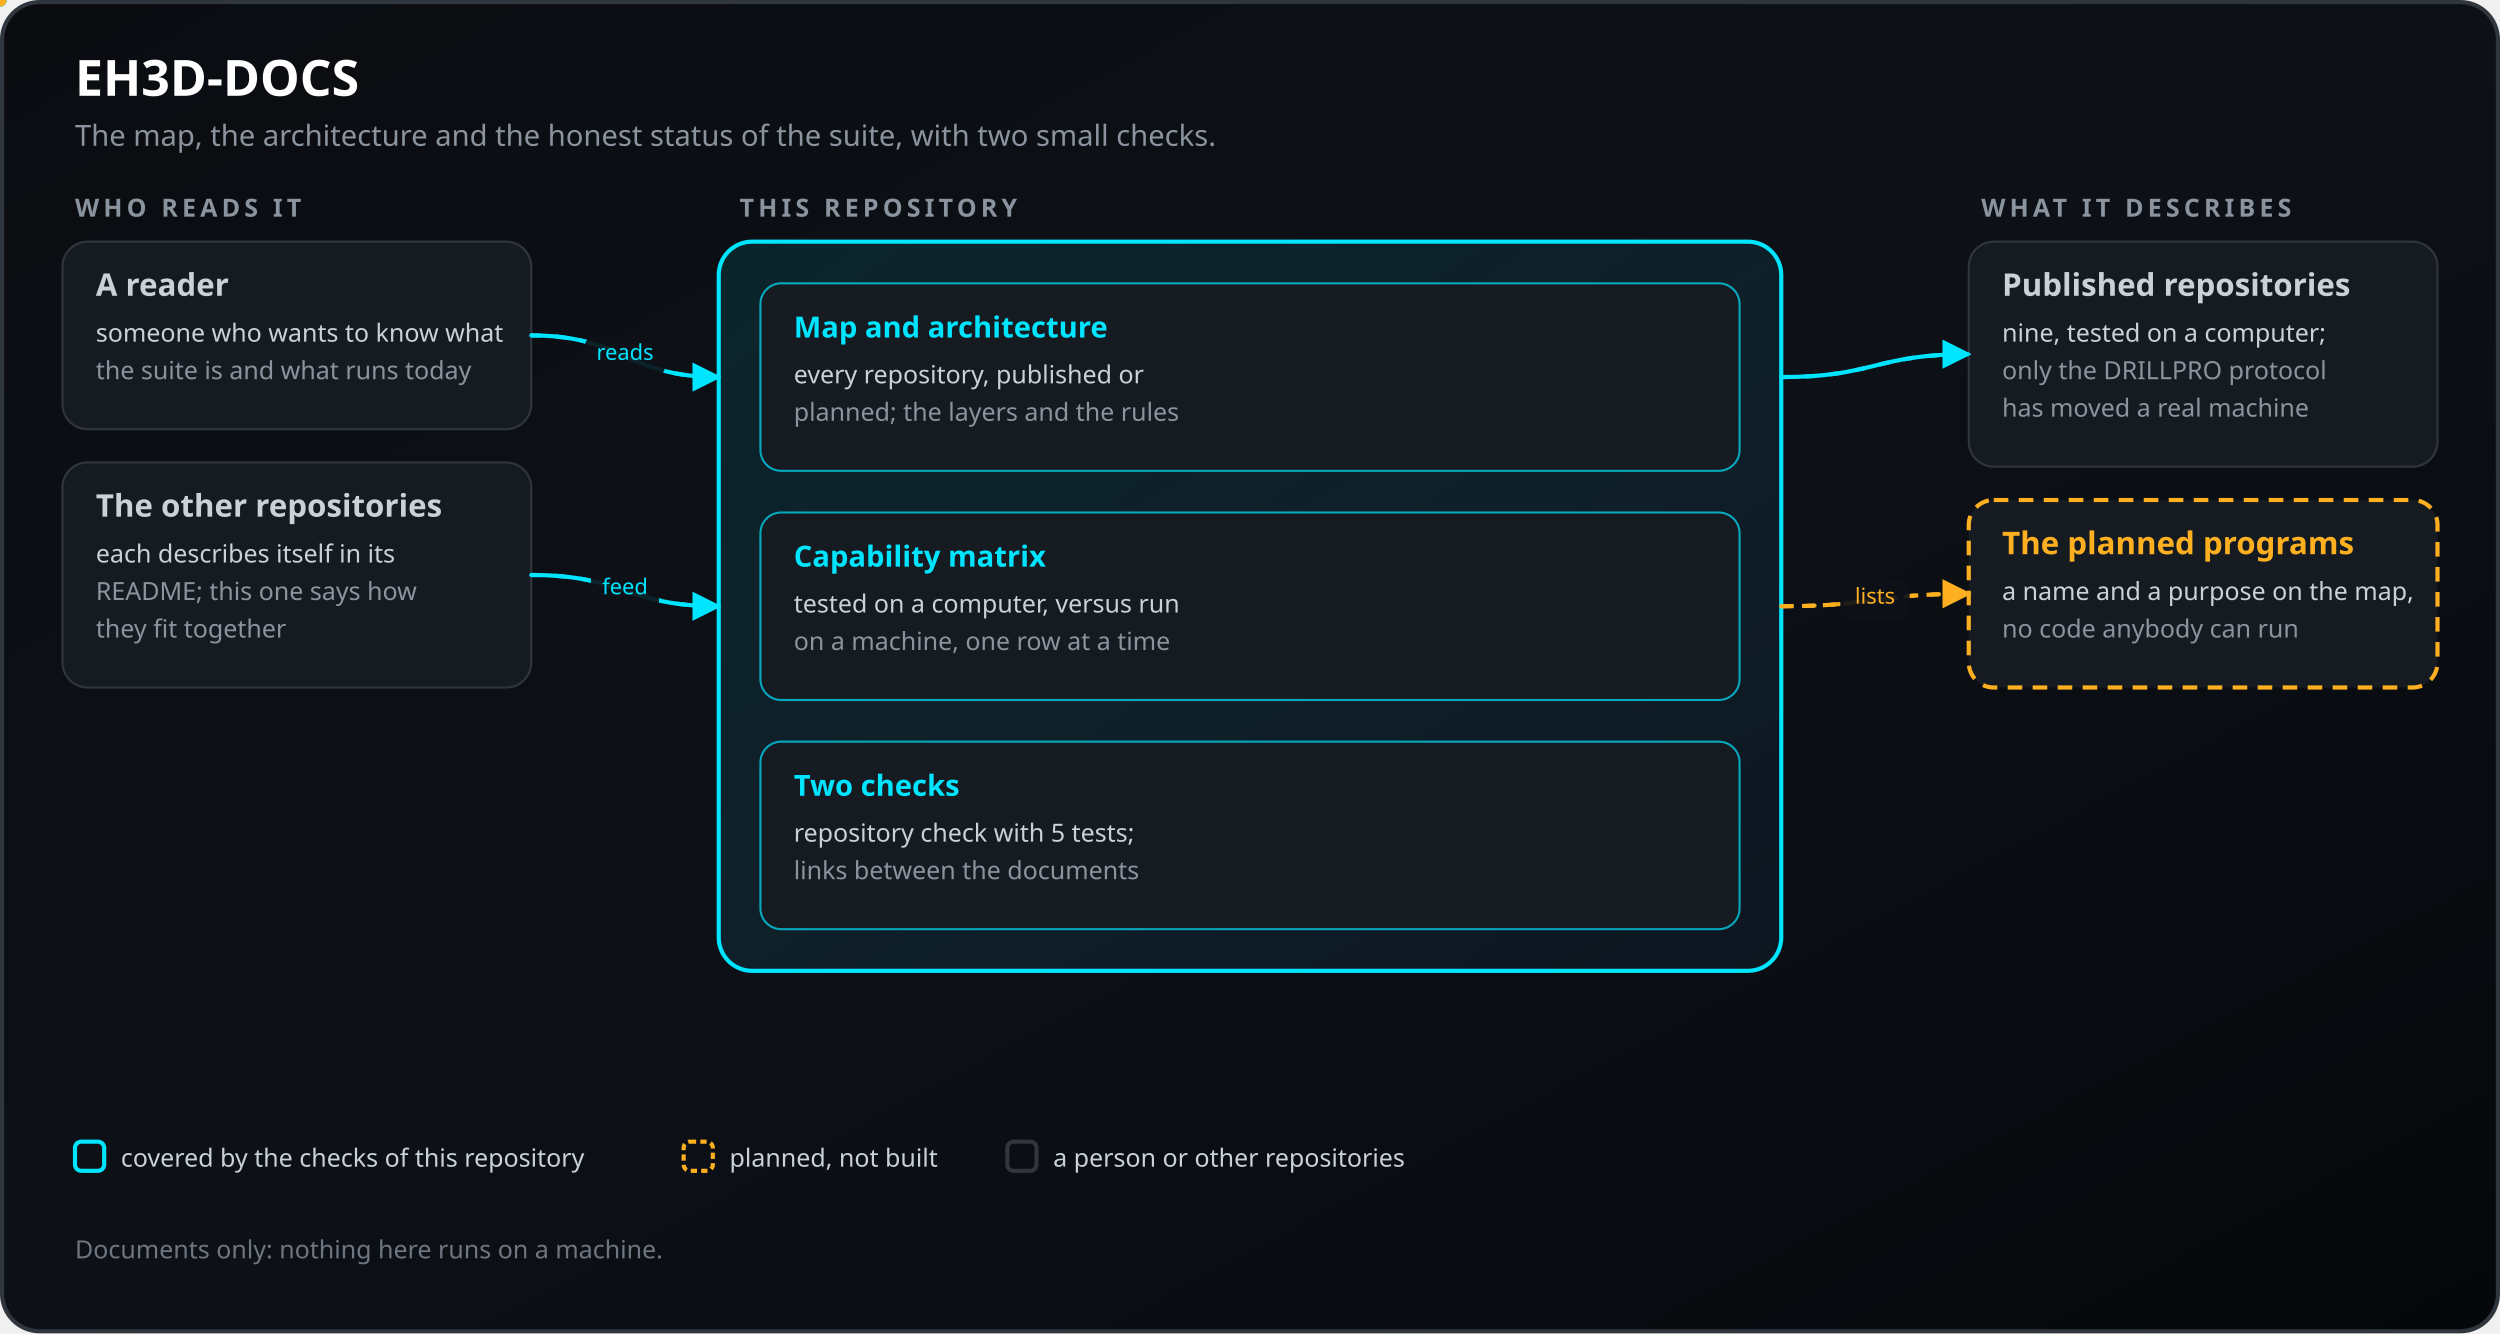
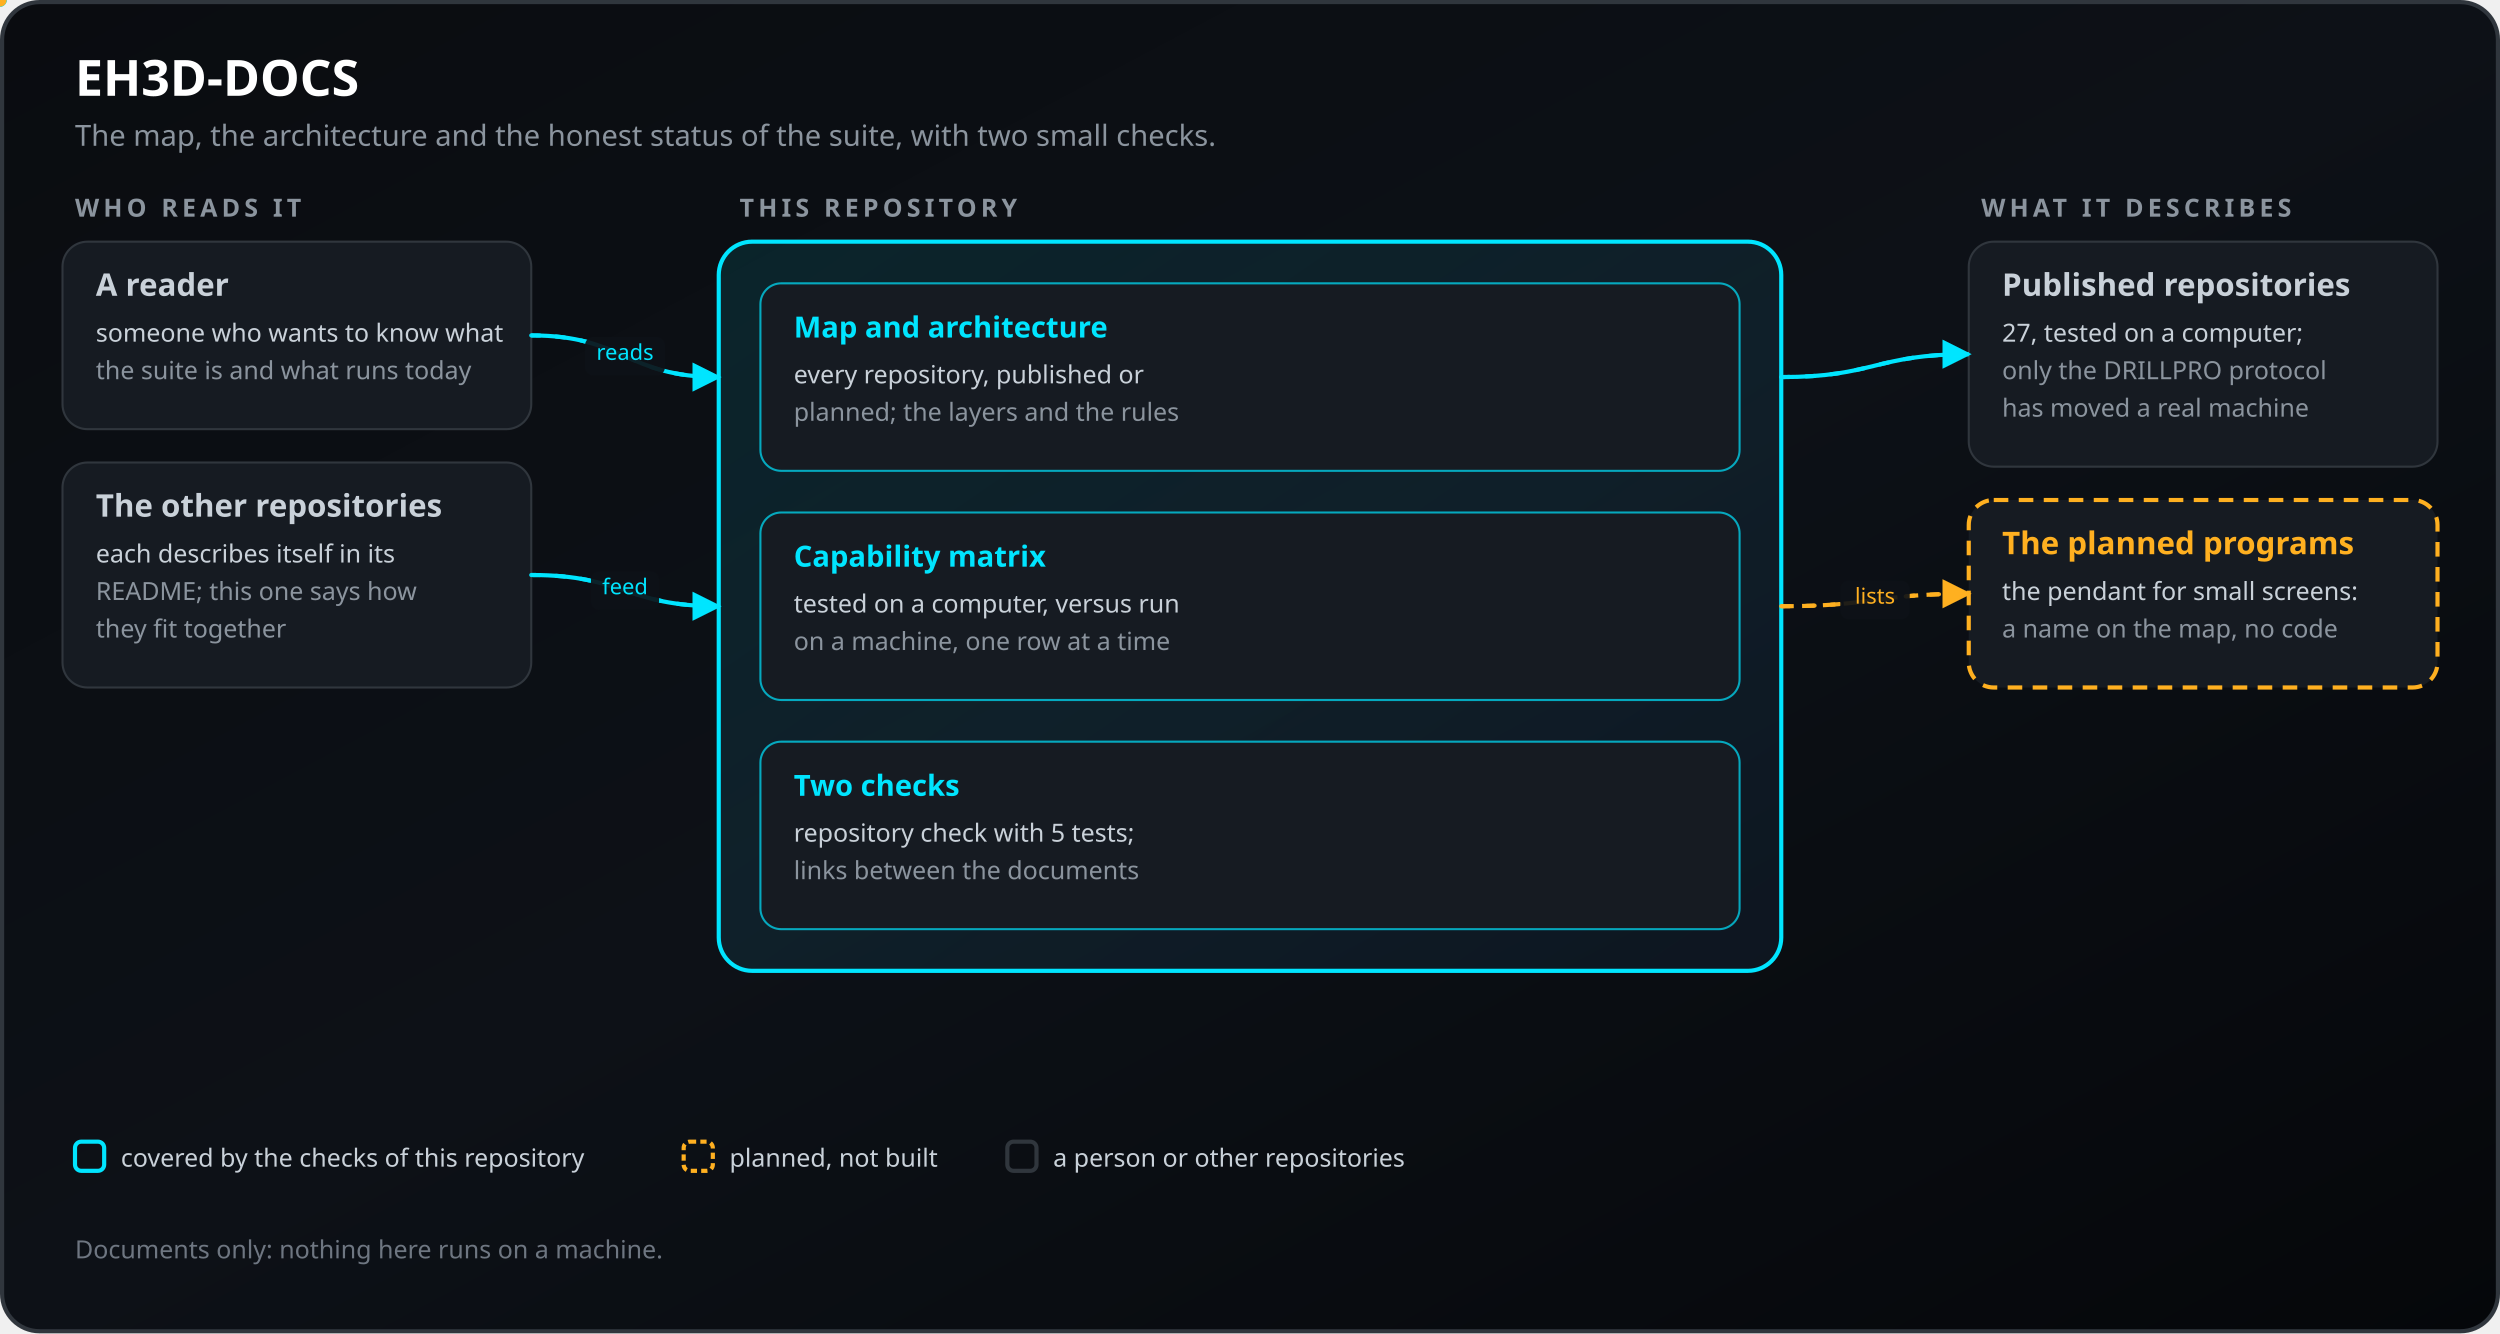
<svg xmlns="http://www.w3.org/2000/svg" viewBox="0 0 1200 640" width="1200" height="640" role="img" aria-labelledby="t d" font-family="'Segoe UI','Noto Sans','Noto Sans CJK SC','Microsoft YaHei','Yu Gothic','Helvetica Neue',Helvetica,Arial,sans-serif">
  <defs>
    <linearGradient id="bg" x1="0" y1="0" x2="1" y2="1">
      <stop offset="0" stop-color="#0A0C10" />
      <stop offset="0.5" stop-color="#0D1117" />
      <stop offset="1" stop-color="#05070A" />
    </linearGradient>
    <linearGradient id="card" x1="0" y1="0" x2="1" y2="1">
      <stop offset="0" stop-color="#121821" />
      <stop offset="1" stop-color="#0B0F15" />
    </linearGradient>
    <linearGradient id="line" x1="0" y1="0" x2="1" y2="0">
      <stop offset="0" stop-color="#00E5FF" />
      <stop offset="1" stop-color="#FF0055" />
    </linearGradient>
    <filter id="glow" x="-50%" y="-50%" width="200%" height="200%">
      <feGaussianBlur stdDeviation="3" result="b" />
      <feMerge>
        <feMergeNode in="b" />
        <feMergeNode in="SourceGraphic" />
      </feMerge>
    </filter>
    <linearGradient id="svc" x1="0" y1="0" x2="1" y2="1">
      <stop offset="0" stop-color="#00E5FF" stop-opacity="0.10" />
      <stop offset="1" stop-color="#4DA3FF" stop-opacity="0.06" />
    </linearGradient>
    <marker id="m00E5FF" viewBox="0 0 10 10" refX="9" refY="5" markerWidth="7" markerHeight="7" orient="auto-start-reverse">
      <path d="M0 0L10 5L0 10z" fill="#00E5FF" />
    </marker>
    <marker id="mFFB020" viewBox="0 0 10 10" refX="9" refY="5" markerWidth="7" markerHeight="7" orient="auto-start-reverse">
      <path d="M0 0L10 5L0 10z" fill="#FFB020" />
    </marker>
    <marker id="m30363D" viewBox="0 0 10 10" refX="9" refY="5" markerWidth="7" markerHeight="7" orient="auto-start-reverse">
      <path d="M0 0L10 5L0 10z" fill="#8B949E" />
    </marker>
  </defs>
  <rect x="1" y="1" width="1198" height="638" rx="18" fill="url(#bg)" stroke="#30363D" stroke-width="2" />
  <text x="36" y="46" font-family="'Segoe UI','Noto Sans','Noto Sans CJK SC','Microsoft YaHei','Yu Gothic','Helvetica Neue',Helvetica,Arial,sans-serif" font-size="24" font-weight="700" fill="#FFFFFF" text-anchor="start">EH3D-DOCS</text>
  <text x="36" y="70" font-family="'Segoe UI','Noto Sans','Noto Sans CJK SC','Microsoft YaHei','Yu Gothic','Helvetica Neue',Helvetica,Arial,sans-serif" font-size="14" font-weight="400" fill="#8B949E" text-anchor="start">The map, the architecture and the honest status of the suite, with two small checks.</text>
  <text x="36" y="104" font-family="'Segoe UI','Noto Sans','Noto Sans CJK SC','Microsoft YaHei','Yu Gothic','Helvetica Neue',Helvetica,Arial,sans-serif" font-size="12" font-weight="700" fill="#8B949E" text-anchor="start" letter-spacing="2">WHO READS IT</text>
  <text x="355" y="104" font-family="'Segoe UI','Noto Sans','Noto Sans CJK SC','Microsoft YaHei','Yu Gothic','Helvetica Neue',Helvetica,Arial,sans-serif" font-size="12" font-weight="700" fill="#8B949E" text-anchor="start" letter-spacing="2">THIS REPOSITORY</text>
  <text x="951" y="104" font-family="'Segoe UI','Noto Sans','Noto Sans CJK SC','Microsoft YaHei','Yu Gothic','Helvetica Neue',Helvetica,Arial,sans-serif" font-size="12" font-weight="700" fill="#8B949E" text-anchor="start" letter-spacing="2">WHAT IT DESCRIBES</text>
  <rect x="345" y="116" width="510" height="350" rx="16" fill="url(#svc)" stroke="#00E5FF" stroke-width="2">
    <animate attributeName="stroke-opacity" values="0.55;1;0.55" dur="4s" repeatCount="indefinite" />
  </rect>
  <rect x="30" y="116" width="225" height="90" rx="12" fill="#161B22" stroke="#30363D" stroke-width="1" />
  <text x="46" y="142" font-family="'Segoe UI','Noto Sans','Noto Sans CJK SC','Microsoft YaHei','Yu Gothic','Helvetica Neue',Helvetica,Arial,sans-serif" font-size="15" font-weight="700" fill="#C9D1D9" text-anchor="start">A reader</text>
  <text x="46" y="164" font-family="'Segoe UI','Noto Sans','Noto Sans CJK SC','Microsoft YaHei','Yu Gothic','Helvetica Neue',Helvetica,Arial,sans-serif" font-size="12" font-weight="400" fill="#C9D1D9" text-anchor="start">someone who wants to know what</text>
  <text x="46" y="182" font-family="'Segoe UI','Noto Sans','Noto Sans CJK SC','Microsoft YaHei','Yu Gothic','Helvetica Neue',Helvetica,Arial,sans-serif" font-size="12" font-weight="400" fill="#8B949E" text-anchor="start">the suite is and what runs today</text>
  <rect x="30" y="222" width="225" height="108" rx="12" fill="#161B22" stroke="#30363D" stroke-width="1" />
  <text x="46" y="248" font-family="'Segoe UI','Noto Sans','Noto Sans CJK SC','Microsoft YaHei','Yu Gothic','Helvetica Neue',Helvetica,Arial,sans-serif" font-size="15" font-weight="700" fill="#C9D1D9" text-anchor="start">The other repositories</text>
  <text x="46" y="270" font-family="'Segoe UI','Noto Sans','Noto Sans CJK SC','Microsoft YaHei','Yu Gothic','Helvetica Neue',Helvetica,Arial,sans-serif" font-size="12" font-weight="400" fill="#C9D1D9" text-anchor="start">each describes itself in its</text>
  <text x="46" y="288" font-family="'Segoe UI','Noto Sans','Noto Sans CJK SC','Microsoft YaHei','Yu Gothic','Helvetica Neue',Helvetica,Arial,sans-serif" font-size="12" font-weight="400" fill="#8B949E" text-anchor="start">README; this one says how</text>
  <text x="46" y="306" font-family="'Segoe UI','Noto Sans','Noto Sans CJK SC','Microsoft YaHei','Yu Gothic','Helvetica Neue',Helvetica,Arial,sans-serif" font-size="12" font-weight="400" fill="#8B949E" text-anchor="start">they fit together</text>
  <rect x="365" y="136" width="470" height="90" rx="10" fill="#161B22" stroke="#00E5FF" stroke-width="1" stroke-opacity="0.7">
    <animate attributeName="stroke-opacity" values="0.45;1;0.45;0.45" keyTimes="0;0.08;0.2;1" dur="6s" begin="0s" repeatCount="indefinite" />
    <animate attributeName="stroke-width" values="1;2.4;1;1" keyTimes="0;0.08;0.2;1" dur="6s" begin="0s" repeatCount="indefinite" />
  </rect>
  <text x="381" y="162" font-family="'Segoe UI','Noto Sans','Noto Sans CJK SC','Microsoft YaHei','Yu Gothic','Helvetica Neue',Helvetica,Arial,sans-serif" font-size="14" font-weight="700" fill="#00E5FF" text-anchor="start">Map and architecture</text>
  <text x="381" y="184" font-family="'Segoe UI','Noto Sans','Noto Sans CJK SC','Microsoft YaHei','Yu Gothic','Helvetica Neue',Helvetica,Arial,sans-serif" font-size="12" font-weight="400" fill="#C9D1D9" text-anchor="start">every repository, published or</text>
  <text x="381" y="202" font-family="'Segoe UI','Noto Sans','Noto Sans CJK SC','Microsoft YaHei','Yu Gothic','Helvetica Neue',Helvetica,Arial,sans-serif" font-size="12" font-weight="400" fill="#8B949E" text-anchor="start">planned; the layers and the rules</text>
  <rect x="365" y="246" width="470" height="90" rx="10" fill="#161B22" stroke="#00E5FF" stroke-width="1" stroke-opacity="0.7">
    <animate attributeName="stroke-opacity" values="0.45;1;0.45;0.45" keyTimes="0;0.08;0.2;1" dur="6s" begin="1s" repeatCount="indefinite" />
    <animate attributeName="stroke-width" values="1;2.4;1;1" keyTimes="0;0.08;0.2;1" dur="6s" begin="1s" repeatCount="indefinite" />
  </rect>
  <text x="381" y="272" font-family="'Segoe UI','Noto Sans','Noto Sans CJK SC','Microsoft YaHei','Yu Gothic','Helvetica Neue',Helvetica,Arial,sans-serif" font-size="14" font-weight="700" fill="#00E5FF" text-anchor="start">Capability matrix</text>
  <text x="381" y="294" font-family="'Segoe UI','Noto Sans','Noto Sans CJK SC','Microsoft YaHei','Yu Gothic','Helvetica Neue',Helvetica,Arial,sans-serif" font-size="12" font-weight="400" fill="#C9D1D9" text-anchor="start">tested on a computer, versus run</text>
  <text x="381" y="312" font-family="'Segoe UI','Noto Sans','Noto Sans CJK SC','Microsoft YaHei','Yu Gothic','Helvetica Neue',Helvetica,Arial,sans-serif" font-size="12" font-weight="400" fill="#8B949E" text-anchor="start">on a machine, one row at a time</text>
  <rect x="365" y="356" width="470" height="90" rx="10" fill="#161B22" stroke="#00E5FF" stroke-width="1" stroke-opacity="0.7">
    <animate attributeName="stroke-opacity" values="0.45;1;0.45;0.45" keyTimes="0;0.08;0.2;1" dur="6s" begin="2s" repeatCount="indefinite" />
    <animate attributeName="stroke-width" values="1;2.4;1;1" keyTimes="0;0.08;0.2;1" dur="6s" begin="2s" repeatCount="indefinite" />
  </rect>
  <text x="381" y="382" font-family="'Segoe UI','Noto Sans','Noto Sans CJK SC','Microsoft YaHei','Yu Gothic','Helvetica Neue',Helvetica,Arial,sans-serif" font-size="14" font-weight="700" fill="#00E5FF" text-anchor="start">Two checks</text>
  <text x="381" y="404" font-family="'Segoe UI','Noto Sans','Noto Sans CJK SC','Microsoft YaHei','Yu Gothic','Helvetica Neue',Helvetica,Arial,sans-serif" font-size="12" font-weight="400" fill="#C9D1D9" text-anchor="start">repository check with 5 tests;</text>
  <text x="381" y="422" font-family="'Segoe UI','Noto Sans','Noto Sans CJK SC','Microsoft YaHei','Yu Gothic','Helvetica Neue',Helvetica,Arial,sans-serif" font-size="12" font-weight="400" fill="#8B949E" text-anchor="start">links between the documents</text>
  <rect x="945" y="116" width="225" height="108" rx="12" fill="#161B22" stroke="#30363D" stroke-width="1" />
  <text x="961" y="142" font-family="'Segoe UI','Noto Sans','Noto Sans CJK SC','Microsoft YaHei','Yu Gothic','Helvetica Neue',Helvetica,Arial,sans-serif" font-size="15" font-weight="700" fill="#C9D1D9" text-anchor="start">Published repositories</text>
-   <text x="961" y="164" font-family="'Segoe UI','Noto Sans','Noto Sans CJK SC','Microsoft YaHei','Yu Gothic','Helvetica Neue',Helvetica,Arial,sans-serif" font-size="12" font-weight="400" fill="#C9D1D9" text-anchor="start">nine, tested on a computer;</text>
+   <text x="961" y="164" font-family="'Segoe UI','Noto Sans','Noto Sans CJK SC','Microsoft YaHei','Yu Gothic','Helvetica Neue',Helvetica,Arial,sans-serif" font-size="12" font-weight="400" fill="#C9D1D9" text-anchor="start">27, tested on a computer;</text>
  <text x="961" y="182" font-family="'Segoe UI','Noto Sans','Noto Sans CJK SC','Microsoft YaHei','Yu Gothic','Helvetica Neue',Helvetica,Arial,sans-serif" font-size="12" font-weight="400" fill="#8B949E" text-anchor="start">only the DRILLPRO protocol</text>
  <text x="961" y="200" font-family="'Segoe UI','Noto Sans','Noto Sans CJK SC','Microsoft YaHei','Yu Gothic','Helvetica Neue',Helvetica,Arial,sans-serif" font-size="12" font-weight="400" fill="#8B949E" text-anchor="start">has moved a real machine</text>
  <rect x="945" y="240" width="225" height="90" rx="12" fill="#161B22" stroke="#FFB020" stroke-width="2" stroke-dasharray="7 5">
    <animate attributeName="stroke-dashoffset" from="0" to="-24" dur="3s" repeatCount="indefinite" />
  </rect>
  <text x="961" y="266" font-family="'Segoe UI','Noto Sans','Noto Sans CJK SC','Microsoft YaHei','Yu Gothic','Helvetica Neue',Helvetica,Arial,sans-serif" font-size="15" font-weight="700" fill="#FFB020" text-anchor="start">The planned programs</text>
-   <text x="961" y="288" font-family="'Segoe UI','Noto Sans','Noto Sans CJK SC','Microsoft YaHei','Yu Gothic','Helvetica Neue',Helvetica,Arial,sans-serif" font-size="12" font-weight="400" fill="#C9D1D9" text-anchor="start">a name and a purpose on the map,</text>
-   <text x="961" y="306" font-family="'Segoe UI','Noto Sans','Noto Sans CJK SC','Microsoft YaHei','Yu Gothic','Helvetica Neue',Helvetica,Arial,sans-serif" font-size="12" font-weight="400" fill="#8B949E" text-anchor="start">no code anybody can run</text>
+   <text x="961" y="288" font-family="'Segoe UI','Noto Sans','Noto Sans CJK SC','Microsoft YaHei','Yu Gothic','Helvetica Neue',Helvetica,Arial,sans-serif" font-size="12" font-weight="400" fill="#C9D1D9" text-anchor="start">the pendant for small screens:</text>
+   <text x="961" y="306" font-family="'Segoe UI','Noto Sans','Noto Sans CJK SC','Microsoft YaHei','Yu Gothic','Helvetica Neue',Helvetica,Arial,sans-serif" font-size="12" font-weight="400" fill="#8B949E" text-anchor="start">a name on the map, no code</text>
  <path id="p0" d="M255 161 C300 161 300 181 345 181" stroke="#00E5FF" stroke-width="2" fill="none" marker-end="url(#m00E5FF)" />
  <path d="M255 161 C300 161 300 181 345 181" stroke="#00E5FF" stroke-width="2" fill="none" stroke-linecap="round" stroke-dasharray="4 8" opacity="0.95">
    <animate attributeName="stroke-dashoffset" from="0" to="-24" dur="1.2s" repeatCount="indefinite" />
  </path>
  <circle r="3.2" fill="#00E5FF">
    <animateMotion dur="1.8s" begin="0.00s" repeatCount="indefinite">
      <mpath href="#p0" />
    </animateMotion>
    <animate attributeName="opacity" values="0;1;1;0" keyTimes="0;0.15;0.85;1" dur="1.8s" begin="0.00s" repeatCount="indefinite" />
  </circle>
  <path id="p1" d="M255 276 C300 276 300 291 345 291" stroke="#00E5FF" stroke-width="2" fill="none" marker-end="url(#m00E5FF)" />
  <path d="M255 276 C300 276 300 291 345 291" stroke="#00E5FF" stroke-width="2" fill="none" stroke-linecap="round" stroke-dasharray="4 8" opacity="0.95">
    <animate attributeName="stroke-dashoffset" from="0" to="-24" dur="1.2s" repeatCount="indefinite" />
  </path>
  <circle r="3.2" fill="#00E5FF">
    <animateMotion dur="1.8s" begin="0.35s" repeatCount="indefinite">
      <mpath href="#p1" />
    </animateMotion>
    <animate attributeName="opacity" values="0;1;1;0" keyTimes="0;0.15;0.85;1" dur="1.8s" begin="0.35s" repeatCount="indefinite" />
  </circle>
  <path id="p2" d="M855 181 C900 181 900 170 945 170" stroke="#00E5FF" stroke-width="2" fill="none" marker-end="url(#m00E5FF)" />
  <path d="M855 181 C900 181 900 170 945 170" stroke="#00E5FF" stroke-width="2" fill="none" stroke-linecap="round" stroke-dasharray="4 8" opacity="0.95">
    <animate attributeName="stroke-dashoffset" from="0" to="-24" dur="1.2s" repeatCount="indefinite" />
  </path>
  <circle r="3.2" fill="#00E5FF">
    <animateMotion dur="1.8s" begin="0.70s" repeatCount="indefinite">
      <mpath href="#p2" />
    </animateMotion>
    <animate attributeName="opacity" values="0;1;1;0" keyTimes="0;0.15;0.85;1" dur="1.8s" begin="0.70s" repeatCount="indefinite" />
  </circle>
  <path id="p3" d="M855 291 C900 291 900 285 945 285" stroke="#FFB020" stroke-width="2" fill="none" stroke-dasharray="6 4" marker-end="url(#mFFB020)" />
  <path d="M855 291 C900 291 900 285 945 285" stroke="#FFB020" stroke-width="2" fill="none" stroke-linecap="round" stroke-dasharray="4 8" opacity="0.95">
    <animate attributeName="stroke-dashoffset" from="0" to="-24" dur="1.2s" repeatCount="indefinite" />
  </path>
  <circle r="3.2" fill="#FFB020">
    <animateMotion dur="1.8s" begin="1.05s" repeatCount="indefinite">
      <mpath href="#p3" />
    </animateMotion>
    <animate attributeName="opacity" values="0;1;1;0" keyTimes="0;0.15;0.85;1" dur="1.8s" begin="1.05s" repeatCount="indefinite" />
  </circle>
  <rect x="280.825" y="161.75" width="38.35" height="18.5" rx="4" fill="#0D1117" opacity="0.92" />
  <text x="300" y="172.75" font-family="'Segoe UI','Noto Sans','Noto Sans CJK SC','Microsoft YaHei','Yu Gothic','Helvetica Neue',Helvetica,Arial,sans-serif" font-size="10.5" font-weight="400" fill="#00E5FF" text-anchor="middle">reads</text>
  <rect x="283.66" y="274.25" width="32.68" height="18.5" rx="4" fill="#0D1117" opacity="0.92" />
  <text x="300" y="285.25" font-family="'Segoe UI','Noto Sans','Noto Sans CJK SC','Microsoft YaHei','Yu Gothic','Helvetica Neue',Helvetica,Arial,sans-serif" font-size="10.5" font-weight="400" fill="#00E5FF" text-anchor="middle">feed</text>
  <rect x="883.345" y="278.75" width="33.31" height="18.5" rx="4" fill="#0D1117" opacity="0.92" />
  <text x="900" y="289.75" font-family="'Segoe UI','Noto Sans','Noto Sans CJK SC','Microsoft YaHei','Yu Gothic','Helvetica Neue',Helvetica,Arial,sans-serif" font-size="10.5" font-weight="400" fill="#FFB020" text-anchor="middle">lists</text>
  <rect x="36" y="548" width="14" height="14" rx="3" fill="none" stroke="#00E5FF" stroke-width="2" />
  <text x="58" y="560" font-family="'Segoe UI','Noto Sans','Noto Sans CJK SC','Microsoft YaHei','Yu Gothic','Helvetica Neue',Helvetica,Arial,sans-serif" font-size="12" font-weight="400" fill="#C9D1D9" text-anchor="start">covered by the checks of this repository</text>
  <rect x="328.16" y="548" width="14" height="14" rx="3" fill="none" stroke="#FFB020" stroke-width="2" stroke-dasharray="3 2" />
  <text x="350.16" y="560" font-family="'Segoe UI','Noto Sans','Noto Sans CJK SC','Microsoft YaHei','Yu Gothic','Helvetica Neue',Helvetica,Arial,sans-serif" font-size="12" font-weight="400" fill="#C9D1D9" text-anchor="start">planned, not built</text>
  <rect x="483.52" y="548" width="14" height="14" rx="3" fill="none" stroke="#30363D" stroke-width="2" />
  <text x="505.52" y="560" font-family="'Segoe UI','Noto Sans','Noto Sans CJK SC','Microsoft YaHei','Yu Gothic','Helvetica Neue',Helvetica,Arial,sans-serif" font-size="12" font-weight="400" fill="#C9D1D9" text-anchor="start">a person or other repositories</text>
  <text x="36" y="604" font-family="'Segoe UI','Noto Sans','Noto Sans CJK SC','Microsoft YaHei','Yu Gothic','Helvetica Neue',Helvetica,Arial,sans-serif" font-size="12" font-weight="400" fill="#6E7681" text-anchor="start">Documents only: nothing here runs on a machine.</text>
</svg>
